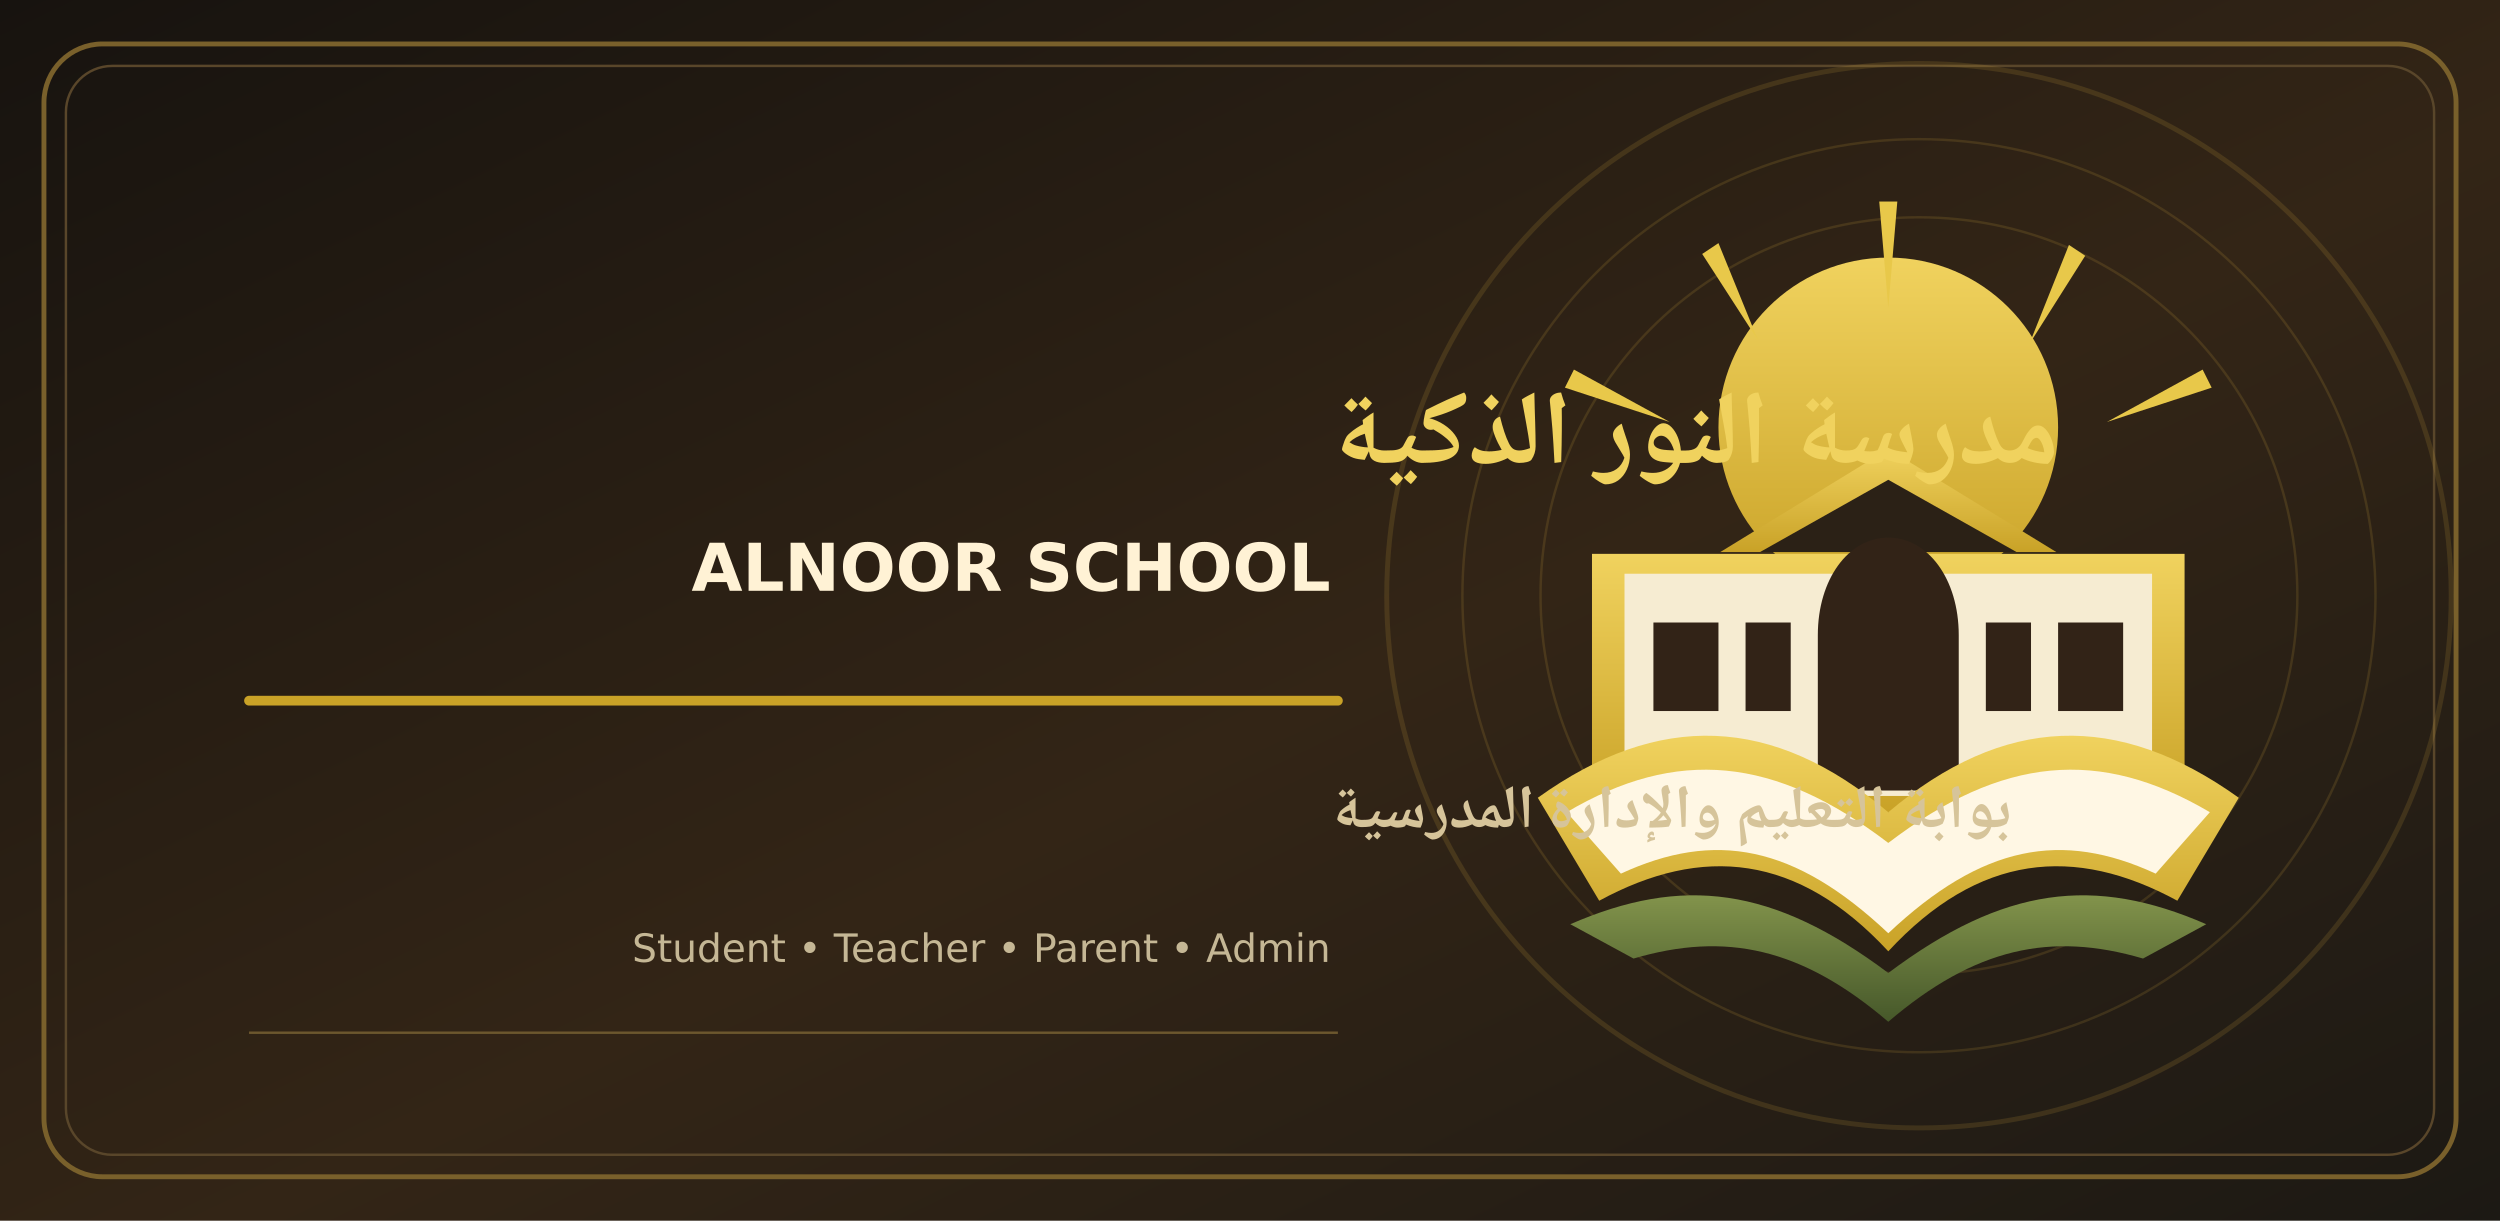
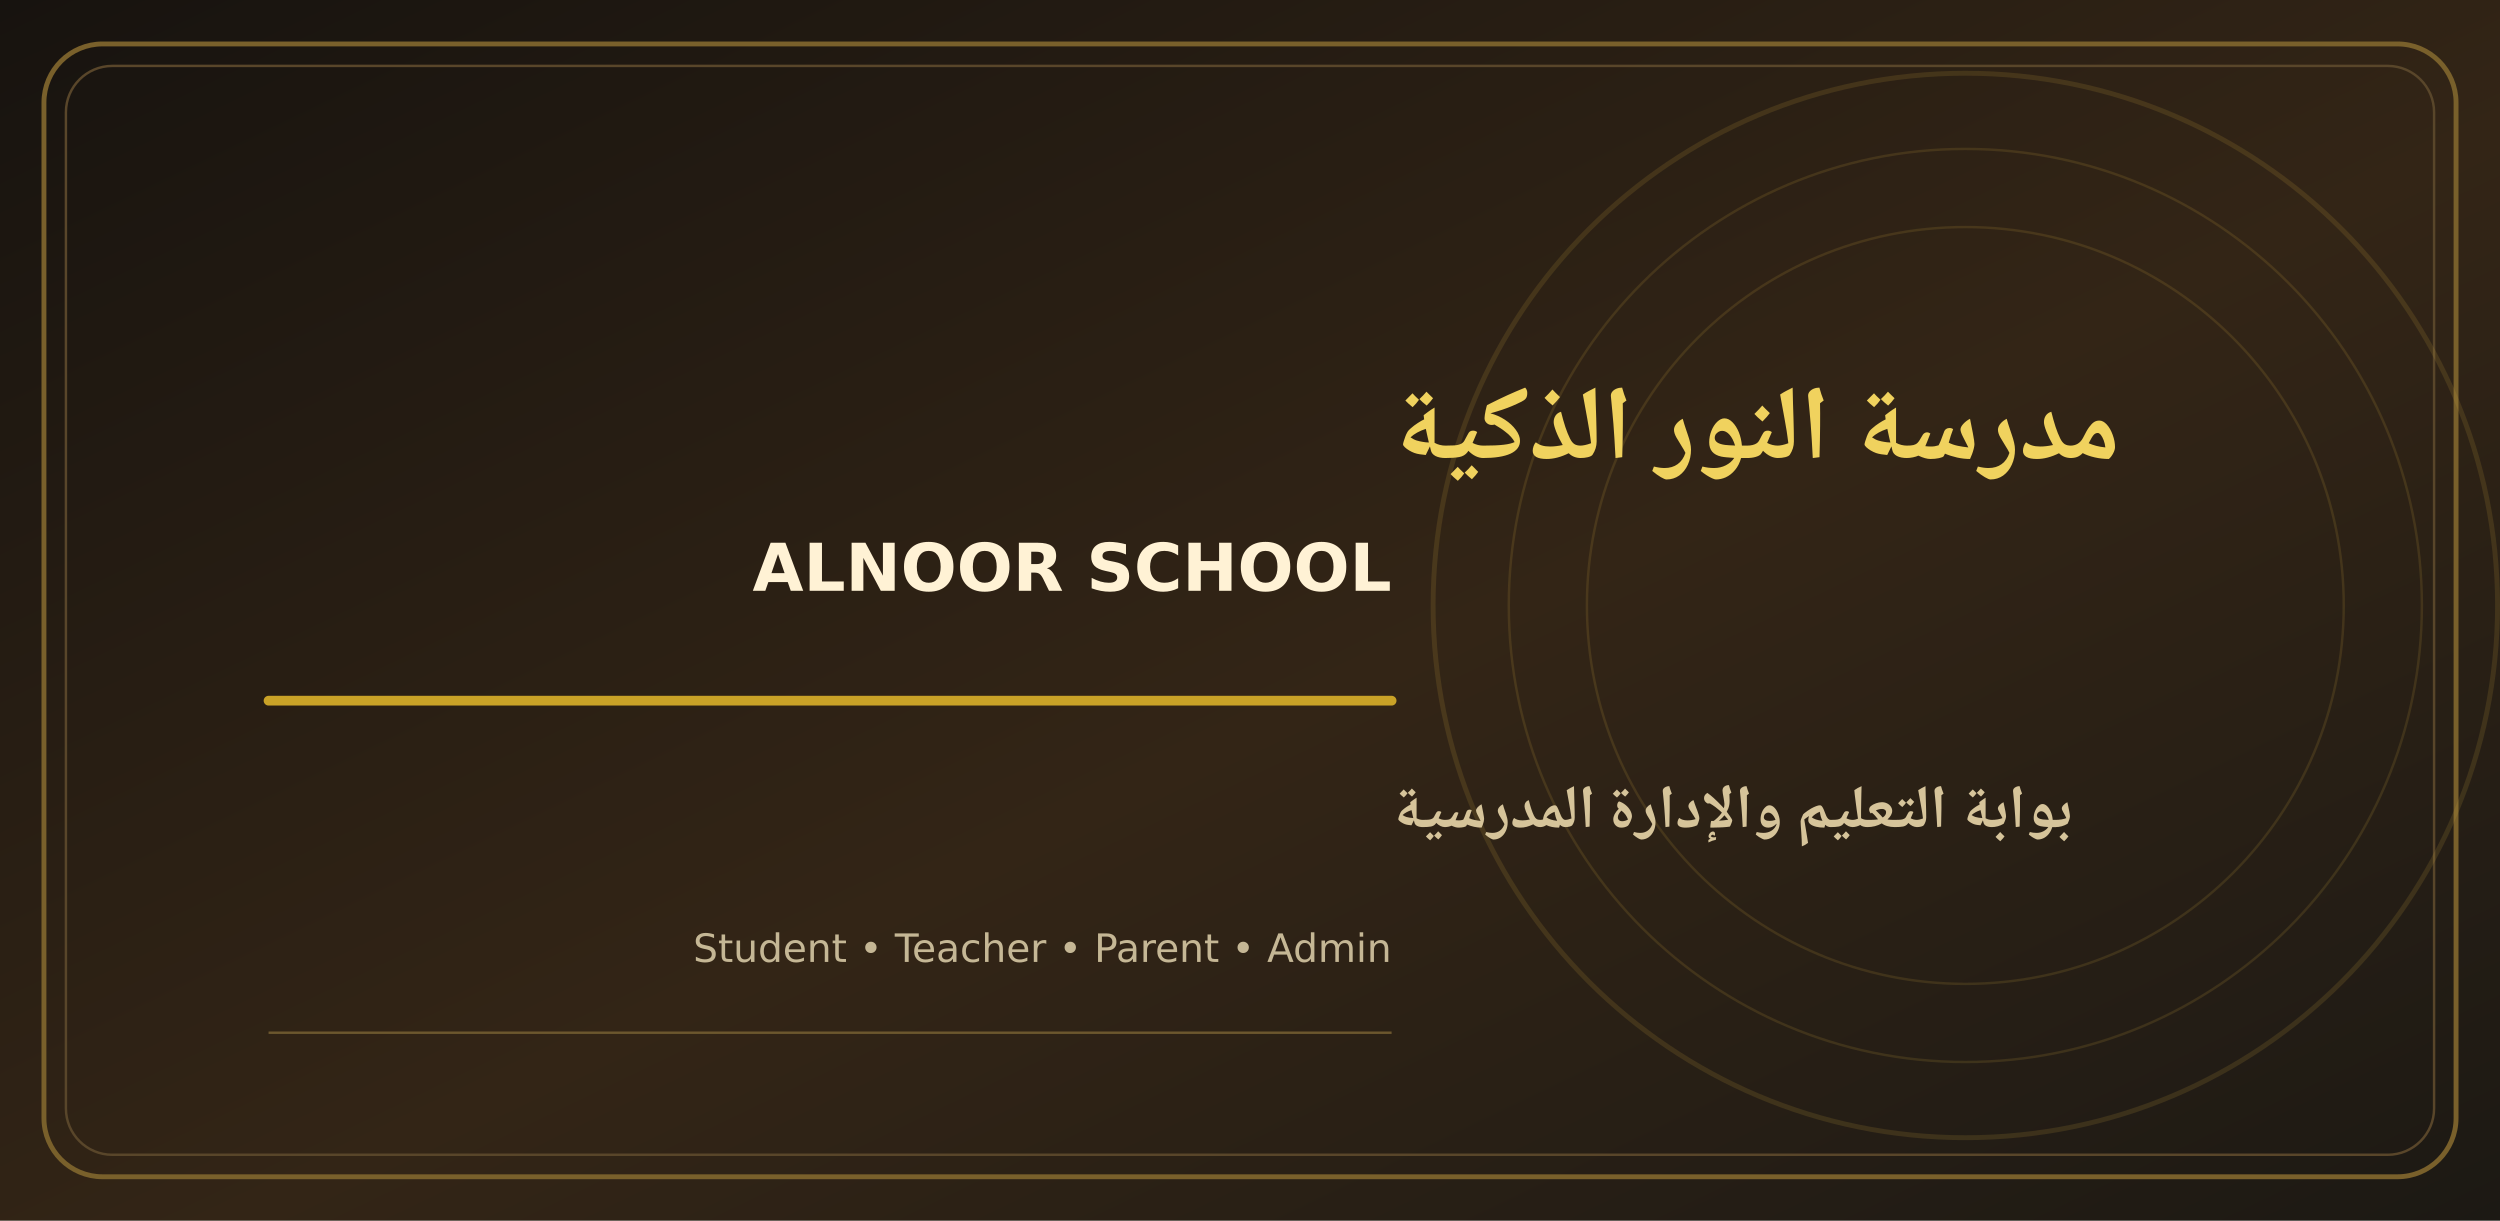
<svg xmlns="http://www.w3.org/2000/svg" width="1024" height="500" viewBox="0 0 1024 500">
  <defs>
    <linearGradient id="bg" x2="1" y2="1">
      <stop stop-color="#17130f" />
      <stop offset=".55" stop-color="#332516" />
      <stop offset="1" stop-color="#1c1914" />
    </linearGradient>
-     <linearGradient id="gold" x2="0" y2="1">
-       <stop stop-color="#f0d25e" />
-       <stop offset="1" stop-color="#c9a227" />
-     </linearGradient>
-     <linearGradient id="book" x2="0" y2="1">
-       <stop stop-color="#82934b" />
-       <stop offset="1" stop-color="#46582a" />
-     </linearGradient>
  </defs>
  <rect width="1024" height="500" fill="url(#bg)" />
  <rect x="18" y="18" width="988" height="464" rx="24" fill="none" stroke="#79602b" stroke-width="2" />
  <rect x="27" y="27" width="970" height="446" rx="19" fill="none" stroke="#59462a" />
-   <g opacity=".16" fill="none" stroke="#d1a83c">
-     <circle cx="786" cy="244" r="218" stroke-width="2" />
-     <circle cx="786" cy="244" r="187" />
-     <circle cx="786" cy="244" r="155" />
+   <g opacity=".15" fill="none" stroke="#d1a83c">
+     <circle cx="805" cy="248" r="218" stroke-width="2" />
+     <circle cx="805" cy="248" r="187" />
+     <circle cx="805" cy="248" r="155" />
  </g>
-   <g transform="translate(584 50) scale(.74)">
-     <circle cx="256" cy="169" r="94" fill="url(#gold)" />
-     <g fill="#e8c84a">
-       <path d="M251 44h10l-5 59zM153 73l9-6 22 54zM77 147l5-10 53 29zM356 68l9 6-31 49zM430 137l5 10-58 19z" />
-     </g>
-     <path d="M92 239h328v143H92z" fill="url(#gold)" />
-     <path d="M110 250h292v123H110z" fill="#f6ecd2" />
-     <path d="M163 238 256 181l93 57z" fill="url(#gold)" />
-     <path d="M185 238 256 198l71 40z" fill="#2b2116" />
-     <path d="M217 370V284c0-31 17-54 39-54s39 23 39 54v86z" fill="#322317" />
-     <g fill="#322317">
-       <path d="M126 277h36v49h-36zM177 277h25v49h-25zM310 277h25v49h-25zM350 277h36v49h-36z" />
-     </g>
-     <path d="M62 374c67-48 130-46 194 8 64-54 127-56 194-8l-34 57c-57-31-110-26-160 28-50-54-103-59-160-28z" fill="url(#gold)" />
-     <path d="M78 382c61-36 115-31 178 17 63-48 117-53 178-17l-30 34c-52-24-96-16-148 33-52-49-96-57-148-33z" fill="#fff7e4" />
-     <path d="M80 444c62-27 112-21 176 27 64-48 114-54 176-27l-35 19c-51-15-93-6-141 35-48-41-90-50-141-35z" fill="url(#book)" />
-   </g>
-   <text x="545" y="190" font-family="Noto Naskh Arabic, Noto Sans Arabic, Arial" font-size="43" font-weight="700" fill="#f0d25e" text-anchor="end" direction="rtl" unicode-bidi="plaintext">مدرسة النور الذكية</text>
-   <text x="545" y="242" font-family="DejaVu Sans, Arial" font-size="27" font-weight="700" fill="#fff2d5" text-anchor="end">ALNOOR SCHOOL</text>
-   <path d="M102 287H548" stroke="#c9a227" stroke-width="4" stroke-linecap="round" />
-   <text x="545" y="339" font-family="Noto Naskh Arabic, Noto Sans Arabic, Arial" font-size="25" font-weight="600" fill="#d6c49a" text-anchor="end" direction="rtl" unicode-bidi="plaintext">بوابة التعليم والإدارة المدرسية</text>
-   <text x="545" y="394" font-family="DejaVu Sans, Arial" font-size="16" fill="#c5b795" text-anchor="end">Student  •  Teacher  •  Parent  •  Admin</text>
-   <path d="M102 423H548" stroke="#6c572e" stroke-width="1" />
+   <text x="570" y="188" font-family="Noto Naskh Arabic, Noto Sans Arabic, Arial" font-size="43" font-weight="700" fill="#f0d25e" text-anchor="end" direction="rtl" unicode-bidi="plaintext">مدرسة النور الذكية</text>
+   <text x="570" y="242" font-family="DejaVu Sans, Arial" font-size="27" font-weight="700" fill="#fff2d5" text-anchor="end">ALNOOR SCHOOL</text>
+   <path d="M110 287H570" stroke="#c9a227" stroke-width="4" stroke-linecap="round" />
+   <text x="570" y="339" font-family="Noto Naskh Arabic, Noto Sans Arabic, Arial" font-size="25" font-weight="600" fill="#d6c49a" text-anchor="end" direction="rtl" unicode-bidi="plaintext">بوابة التعليم والإدارة المدرسية</text>
+   <text x="570" y="394" font-family="DejaVu Sans, Arial" font-size="16" fill="#c5b795" text-anchor="end">Student  •  Teacher  •  Parent  •  Admin</text>
+   <path d="M110 423H570" stroke="#6c572e" stroke-width="1" />
</svg>
